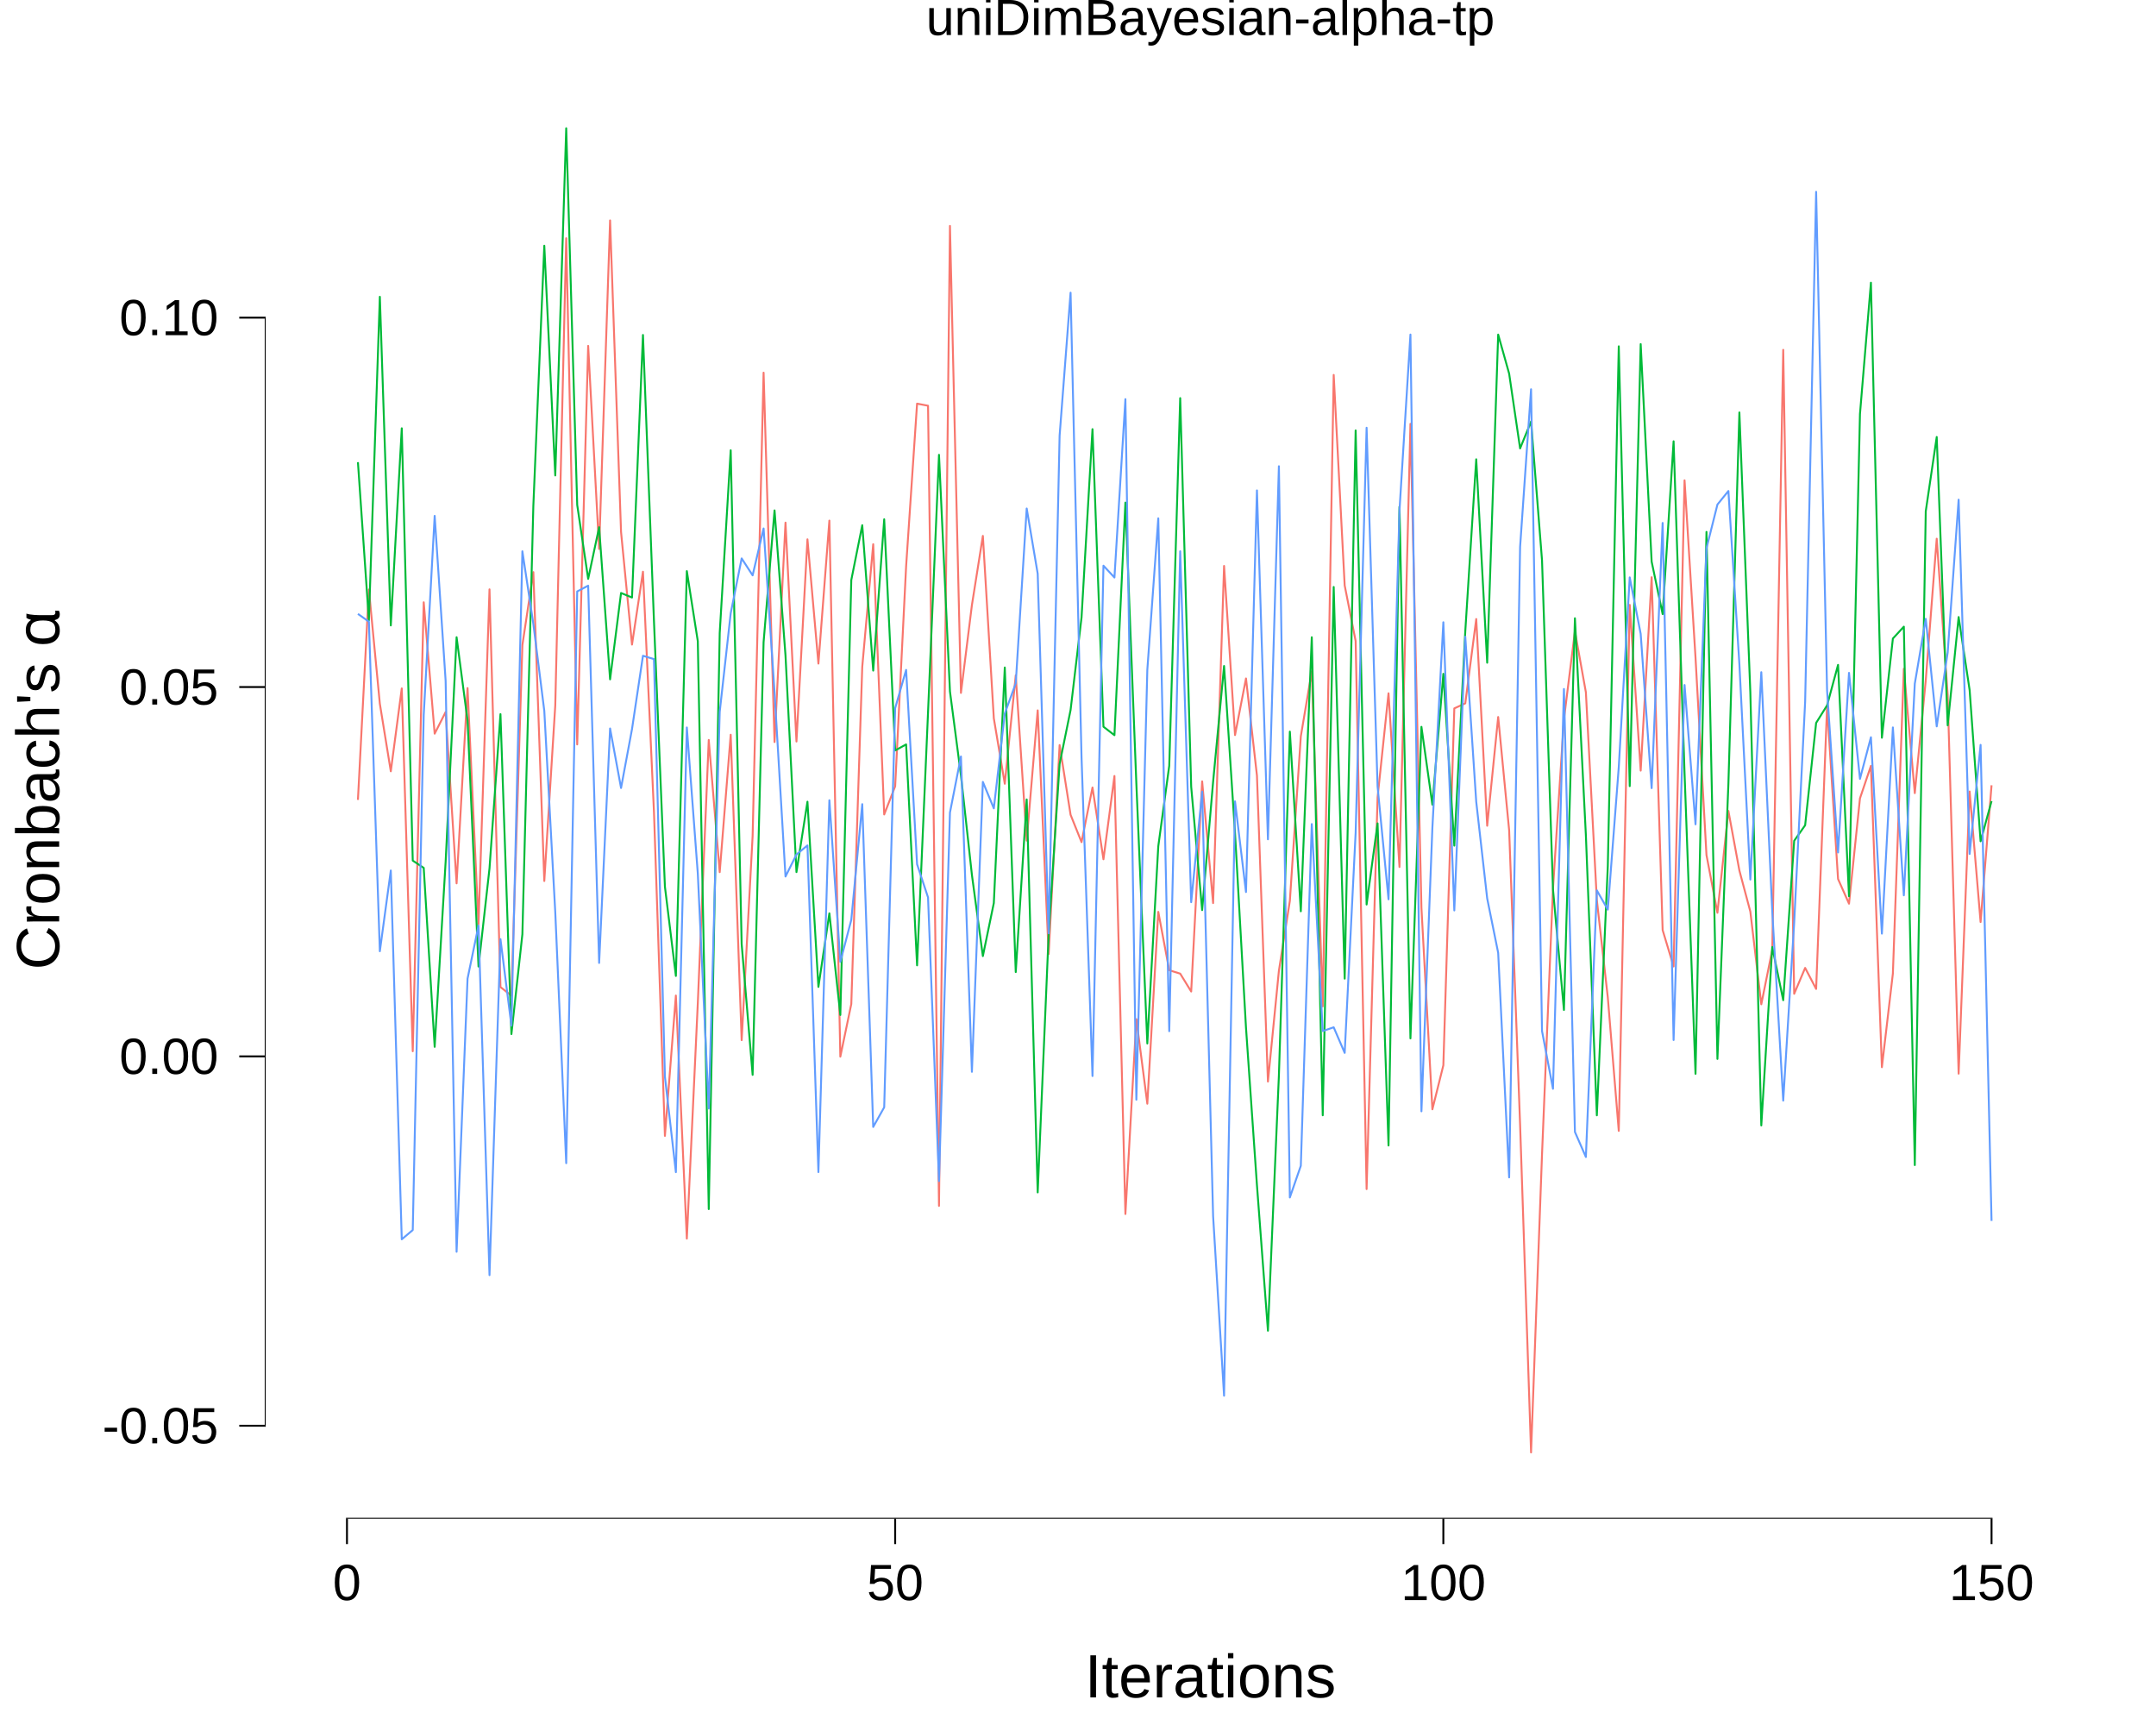
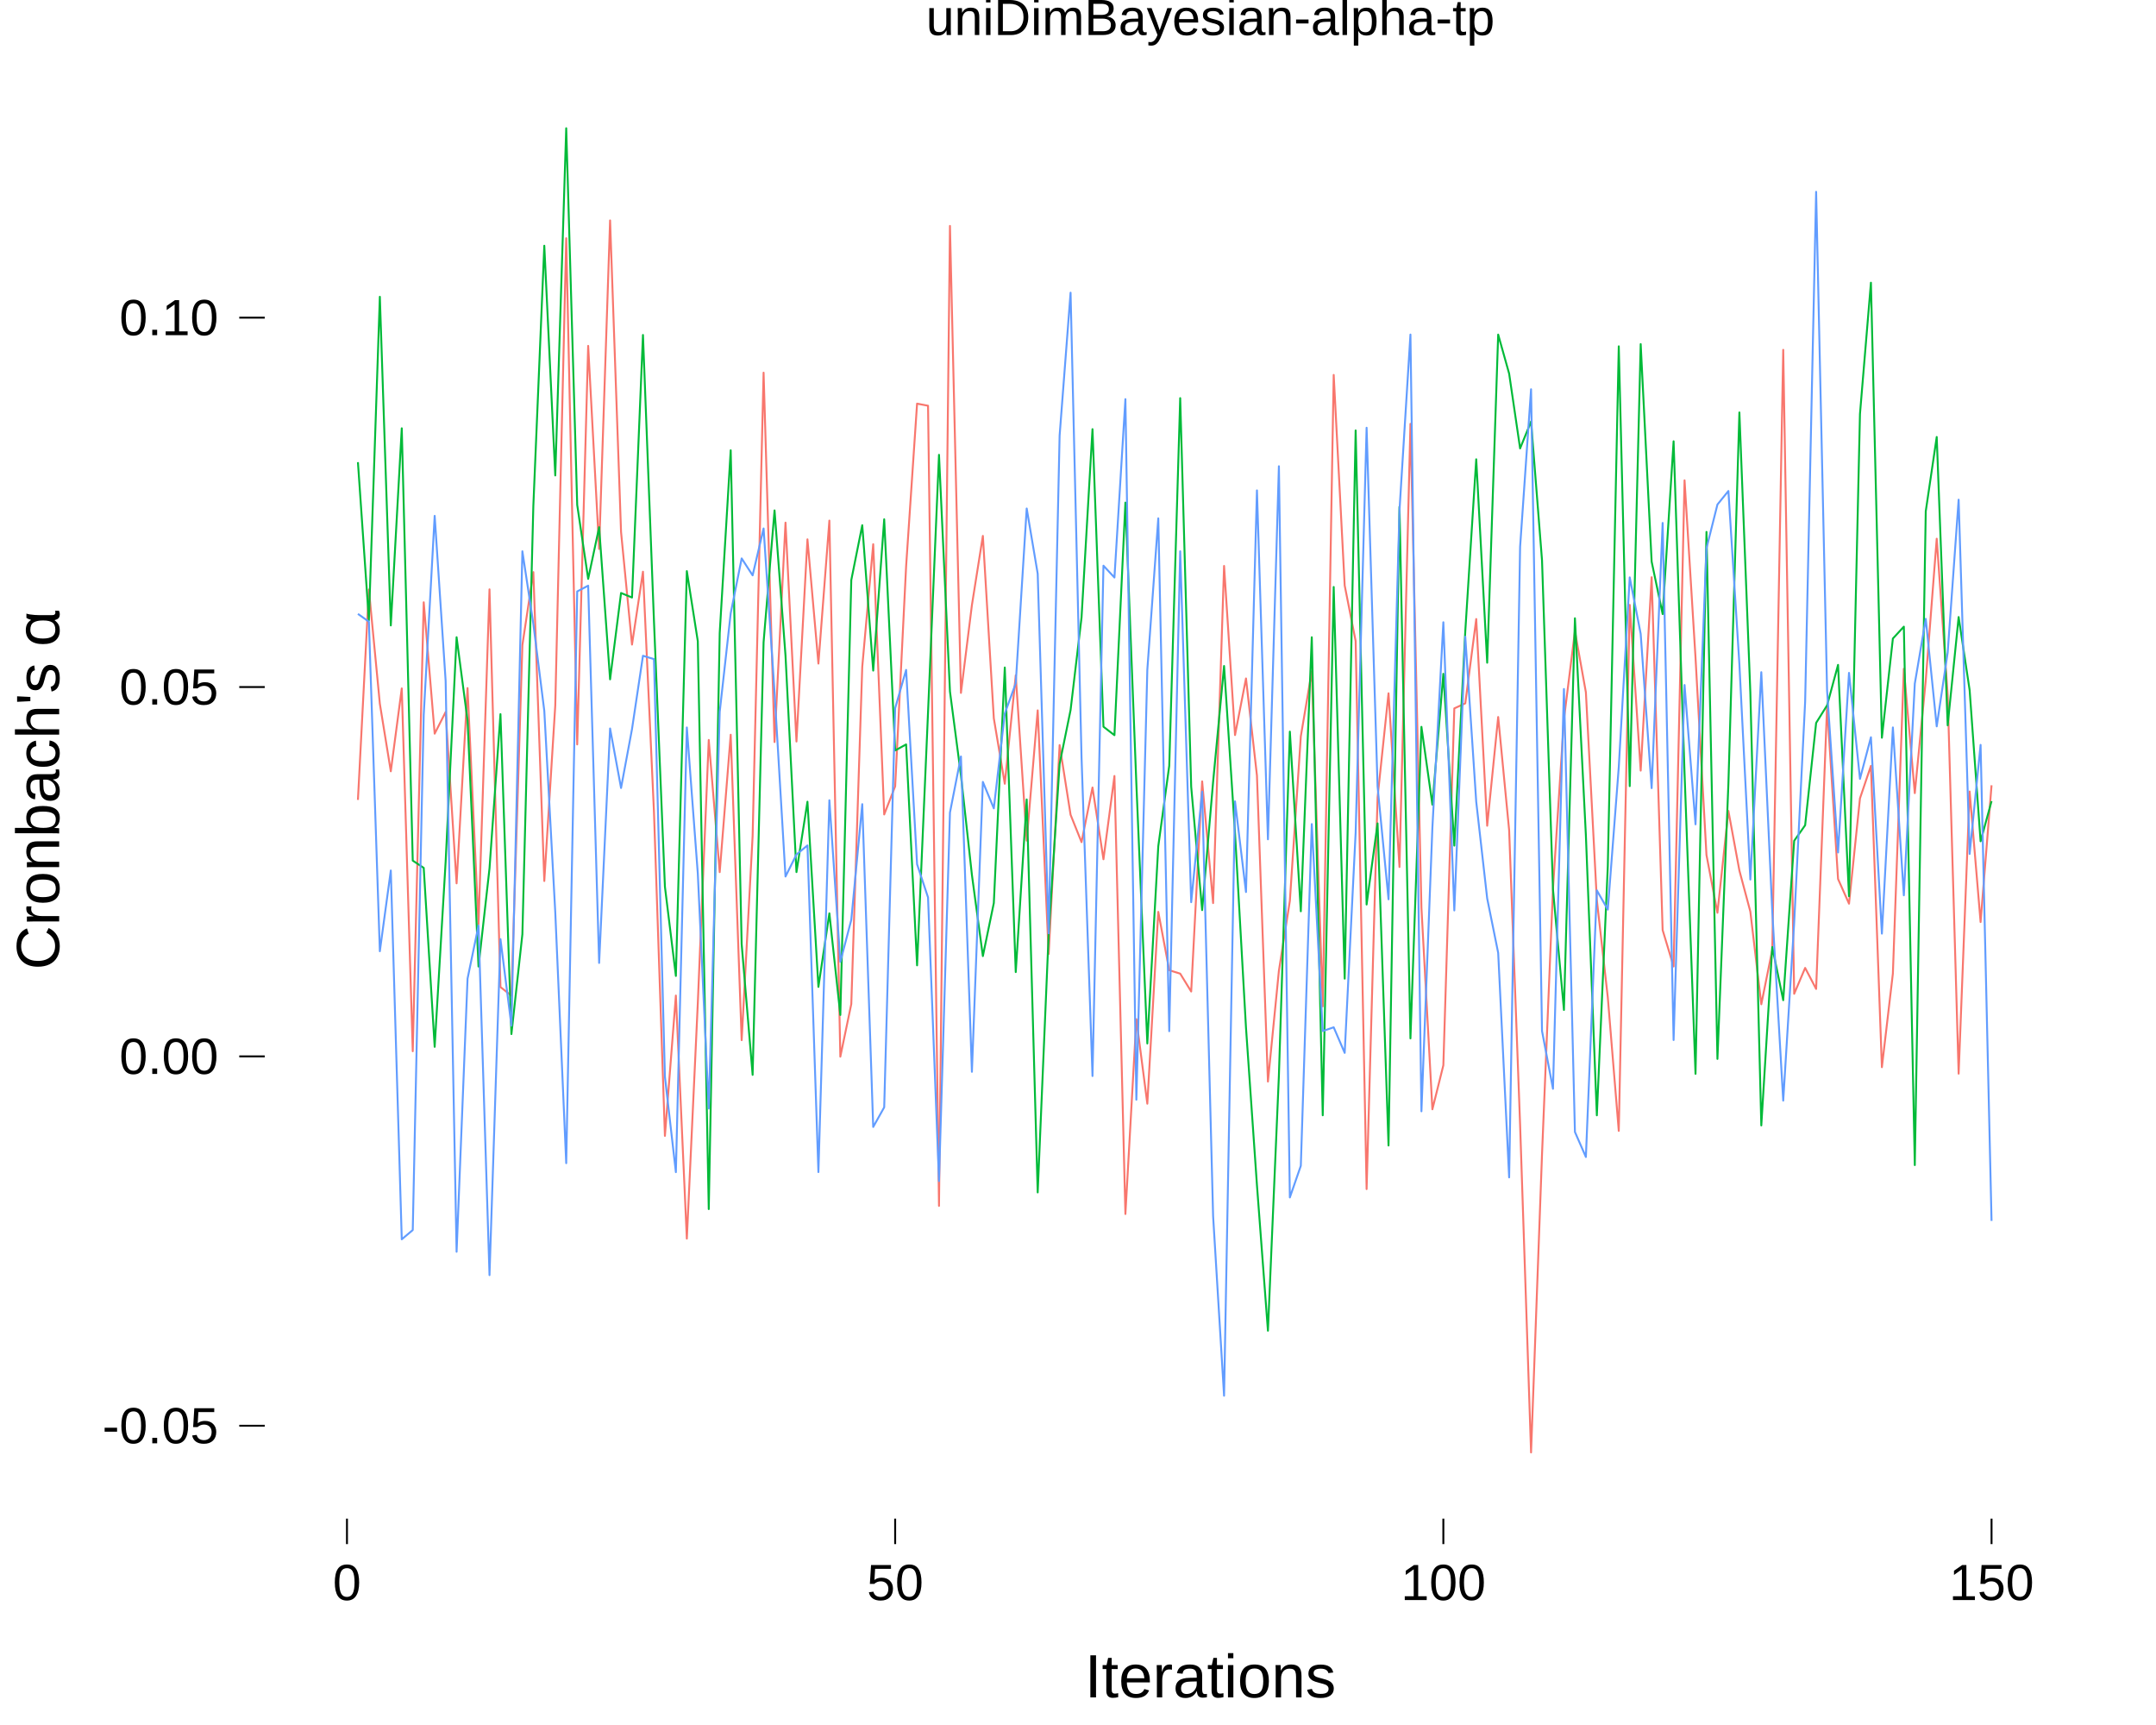
<svg xmlns="http://www.w3.org/2000/svg" viewBox="0 0 720.00 576.00">
  <defs>
    <style type="text/css">
    line, polyline, polygon, path, rect, circle {
      fill: none;
      stroke: #000000;
      stroke-linecap: round;
      stroke-linejoin: round;
      stroke-miterlimit: 10.00;
    }
  </style>
  </defs>
  <rect width="100%" height="100%" style="stroke: none; fill: #FFFFFF;" />
  <rect x="0.00" y="0.00" width="720.00" height="576.00" style="stroke-width: 10.67; stroke: none;" />
  <defs>
    <clipPath id="cpODguNDF8NzIwLjAwfDUwNy4xMHwyMC43MQ==">
      <rect x="88.41" y="20.71" width="631.59" height="486.38" />
    </clipPath>
  </defs>
  <rect x="88.41" y="20.71" width="631.59" height="486.38" style="stroke-width: 10.67; stroke: none;" clip-path="url(#cpODguNDF8NzIwLjAwfDUwNy4xMHwyMC43MQ==)" />
  <polyline points="119.53,267.10 123.19,196.85 126.85,234.99 130.51,257.55 134.17,229.87 137.84,351.02 141.50,201.11 145.16,244.98 148.82,237.75 152.48,294.96 156.14,229.76 159.80,308.66 163.47,196.79 167.13,329.59 170.79,332.47 174.45,215.42 178.11,191.03 181.77,294.18 185.43,235.59 189.09,79.55 192.76,248.57 196.42,115.49 200.08,183.31 203.74,73.60 207.40,177.63 211.06,215.23 214.72,190.90 218.39,271.06 222.05,379.28 225.71,332.43 229.37,413.59 233.03,335.05 236.69,247.07 240.35,291.22 244.02,245.33 247.68,347.32 251.34,279.13 255.00,124.44 258.66,247.78 262.32,174.51 265.98,247.60 269.65,180.09 273.31,221.58 276.97,173.83 280.63,352.83 284.29,335.25 287.95,222.67 291.61,181.72 295.28,271.96 298.94,262.56 302.60,189.07 306.26,134.78 309.92,135.48 313.58,402.66 317.24,75.44 320.91,231.37 324.57,202.06 328.23,178.94 331.89,239.87 335.55,261.71 339.21,225.50 342.87,280.69 346.54,237.20 350.20,318.56 353.86,248.79 357.52,272.06 361.18,281.20 364.84,262.96 368.50,286.92 372.17,259.11 375.83,405.37 379.49,340.31 383.15,368.54 386.81,304.48 390.47,323.97 394.13,325.11 397.80,331.08 401.46,260.91 405.12,301.55 408.78,188.97 412.44,245.45 416.10,226.54 419.76,258.98 423.43,361.15 427.09,324.16 430.75,300.81 434.41,245.87 438.07,224.16 441.73,336.04 445.39,125.19 449.06,195.49 452.72,214.06 456.38,397.05 460.04,266.32 463.70,231.50 467.36,289.50 471.02,141.53 474.69,303.13 478.35,370.41 482.01,355.71 485.67,236.54 489.33,234.86 492.99,206.70 496.65,275.73 500.32,239.42 503.98,277.23 507.64,375.59 511.30,484.99 514.96,385.45 518.62,296.70 522.28,240.17 525.95,210.79 529.61,231.17 533.27,300.55 536.93,333.07 540.59,377.62 544.25,201.98 547.91,257.32 551.57,192.74 555.24,310.56 558.90,322.72 562.56,160.39 566.22,219.61 569.88,285.50 573.54,304.79 577.20,270.78 580.87,290.67 584.53,304.40 588.19,335.34 591.85,317.17 595.51,116.81 599.17,331.84 602.83,323.20 606.50,330.22 610.16,235.83 613.82,293.50 617.48,301.75 621.14,266.58 624.80,255.73 628.46,356.35 632.13,325.07 635.79,223.32 639.45,264.84 643.11,227.15 646.77,179.88 650.43,232.07 654.09,358.51 657.76,264.29 661.42,307.88 665.08,262.21 " style="stroke-width: 0.64; stroke: #F8766D; stroke-linecap: butt;" clip-path="url(#cpODguNDF8NzIwLjAwfDUwNy4xMHwyMC43MQ==)" />
  <polyline points="119.53,154.32 123.19,207.10 126.85,99.10 130.51,208.84 134.17,143.01 137.84,287.37 141.50,289.79 145.16,349.55 148.82,287.78 152.48,212.78 156.14,240.58 159.80,322.74 163.47,289.99 167.13,238.46 170.79,345.29 174.45,311.96 178.11,168.94 181.77,82.05 185.43,158.76 189.09,42.82 192.76,168.60 196.42,193.30 200.08,176.03 203.74,226.84 207.40,198.01 211.06,199.52 214.72,111.85 218.39,207.31 222.05,296.07 225.71,325.88 229.37,190.70 233.03,214.09 236.69,403.73 240.35,211.36 244.02,150.36 247.68,315.24 251.34,358.91 255.00,214.43 258.66,170.43 262.32,218.89 265.98,291.20 269.65,267.70 273.31,329.54 276.97,304.98 280.63,338.91 284.29,193.69 287.95,175.38 291.61,223.92 295.28,173.40 298.94,250.59 302.60,248.57 306.26,322.34 309.92,237.84 313.58,151.87 317.24,230.87 320.91,258.91 324.57,292.13 328.23,319.25 331.89,301.53 335.55,222.89 339.21,324.59 342.87,266.95 346.54,398.16 350.20,311.89 353.86,255.09 357.52,237.09 361.18,206.21 364.84,143.30 368.50,242.66 372.17,245.49 375.83,167.82 379.49,261.74 383.15,348.43 386.81,282.59 390.47,255.70 394.13,132.94 397.80,262.70 401.46,303.90 405.12,261.06 408.78,222.38 412.44,278.25 416.10,343.16 419.76,395.73 423.43,444.34 427.09,359.13 430.75,244.30 434.41,304.29 438.07,212.79 441.73,372.41 445.39,196.00 449.06,326.78 452.72,143.73 456.38,302.03 460.04,274.94 463.70,382.50 467.36,169.21 471.02,346.74 474.69,242.70 478.35,268.70 482.01,224.99 485.67,282.37 489.33,210.82 492.99,153.36 496.65,221.29 500.32,111.72 503.98,124.76 507.64,149.73 511.30,140.75 514.96,187.09 518.62,296.98 522.28,337.24 525.95,206.45 529.61,278.95 533.27,372.42 536.93,289.16 540.59,115.64 544.25,262.50 547.91,114.90 551.57,187.53 555.24,205.05 558.90,147.35 562.56,258.22 566.22,358.56 569.88,177.61 573.54,353.58 577.20,261.77 580.87,137.72 584.53,231.23 588.19,375.80 591.85,316.23 595.51,333.98 599.17,280.75 602.83,275.56 606.50,241.39 610.16,235.53 613.82,222.01 617.48,299.25 621.14,138.24 624.80,94.40 628.46,246.34 632.13,213.22 635.79,209.25 639.45,389.04 643.11,170.72 646.77,145.91 650.43,242.20 654.09,206.04 657.76,230.42 661.42,280.92 665.08,267.51 " style="stroke-width: 0.64; stroke: #00BA38; stroke-linecap: butt;" clip-path="url(#cpODguNDF8NzIwLjAwfDUwNy4xMHwyMC43MQ==)" />
  <polyline points="119.53,204.99 123.19,207.58 126.85,317.63 130.51,290.67 134.17,413.82 137.84,410.73 141.50,238.74 145.16,172.25 148.82,227.33 152.48,417.98 156.14,326.78 159.80,309.06 163.47,425.78 167.13,313.59 170.79,342.48 174.45,184.08 178.11,208.31 181.77,237.38 185.43,304.58 189.09,388.40 192.76,197.49 196.42,195.56 200.08,321.54 203.74,243.25 207.40,263.12 211.06,243.45 214.72,218.97 218.39,220.08 222.05,359.54 225.71,391.40 229.37,242.91 233.03,291.65 236.69,370.15 240.35,237.69 244.02,204.78 247.68,186.46 251.34,192.12 255.00,176.46 258.66,231.21 262.32,292.68 265.98,285.32 269.65,282.30 273.31,391.37 276.97,267.21 280.63,321.17 284.29,307.15 287.95,268.52 291.61,376.30 295.28,369.74 298.94,236.47 302.60,223.69 306.26,288.58 309.92,299.66 313.58,394.37 317.24,271.33 320.91,252.60 324.57,357.89 328.23,261.09 331.89,269.92 335.55,238.26 339.21,228.17 342.87,169.79 346.54,191.56 350.20,311.66 353.86,145.46 357.52,97.73 361.18,252.90 364.84,359.30 368.50,188.89 372.17,192.84 375.83,133.28 379.49,367.20 383.15,223.65 386.81,173.09 390.47,344.33 394.13,184.08 397.80,301.25 401.46,264.34 405.12,406.12 408.78,466.05 412.44,267.58 416.10,297.86 419.76,163.75 423.43,280.26 427.09,155.68 430.75,399.84 434.41,389.27 438.07,275.17 441.73,344.28 445.39,343.03 449.06,351.57 452.72,278.04 456.38,142.83 460.04,262.56 463.70,300.29 467.36,170.41 471.02,111.71 474.69,371.08 478.35,276.35 482.01,207.78 485.67,304.01 489.33,212.60 492.99,267.72 496.65,300.01 500.32,318.18 503.98,393.15 507.64,182.62 511.30,129.98 514.96,344.27 518.62,363.56 522.28,230.07 525.95,377.97 529.61,386.34 533.27,297.30 536.93,303.73 540.59,256.17 544.25,192.79 547.91,211.66 551.57,263.17 555.24,174.62 558.90,347.28 562.56,228.73 566.22,275.25 569.88,183.08 573.54,168.47 577.20,163.95 580.87,221.75 584.53,293.69 588.19,224.45 591.85,304.30 595.51,367.51 599.17,308.06 602.83,234.28 606.50,64.05 610.16,230.63 613.82,284.65 617.48,224.68 621.14,260.07 624.80,246.18 628.46,311.75 632.13,242.90 635.79,298.96 639.45,228.28 643.11,206.65 646.77,242.55 650.43,217.88 654.09,166.85 657.76,285.14 661.42,248.72 665.08,407.68 " style="stroke-width: 0.64; stroke: #619CFF; stroke-linecap: butt;" clip-path="url(#cpODguNDF8NzIwLjAwfDUwNy4xMHwyMC43MQ==)" />
-   <line x1="115.55" y1="507.10" x2="665.40" y2="507.10" style="stroke-width: 0.64; stroke-linecap: butt;" clip-path="url(#cpODguNDF8NzIwLjAwfDUwNy4xMHwyMC43MQ==)" />
-   <line x1="88.41" y1="476.40" x2="88.41" y2="105.75" style="stroke-width: 0.64; stroke-linecap: butt;" clip-path="url(#cpODguNDF8NzIwLjAwfDUwNy4xMHwyMC43MQ==)" />
  <rect x="88.41" y="20.71" width="631.59" height="486.38" style="stroke-width: 0.00; stroke: none;" clip-path="url(#cpODguNDF8NzIwLjAwfDUwNy4xMHwyMC43MQ==)" />
  <defs>
    <clipPath id="cpMC4wMHw3MjAuMDB8NTc2LjAwfDAuMDA=">
      <rect x="0.00" y="0.00" width="720.00" height="576.00" />
    </clipPath>
  </defs>
  <polyline points="88.41,507.10 88.41,20.71 " style="stroke-width: 0.00; stroke: none; stroke-linecap: butt;" clip-path="url(#cpMC4wMHw3MjAuMDB8NTc2LjAwfDAuMDA=)" />
  <g clip-path="url(#cpMC4wMHw3MjAuMDB8NTc2LjAwfDAuMDA=)">
    <text x="34.19" y="481.93" style="font-size: 17.00px; font-family: Liberation Sans;" textLength="38.73px" lengthAdjust="spacingAndGlyphs">-0.05</text>
  </g>
  <g clip-path="url(#cpMC4wMHw3MjAuMDB8NTc2LjAwfDAuMDA=)">
    <text x="39.85" y="358.59" style="font-size: 17.00px; font-family: Liberation Sans;" textLength="33.08px" lengthAdjust="spacingAndGlyphs">0.00</text>
  </g>
  <g clip-path="url(#cpMC4wMHw3MjAuMDB8NTc2LjAwfDAuMDA=)">
    <text x="39.85" y="235.26" style="font-size: 17.00px; font-family: Liberation Sans;" textLength="33.08px" lengthAdjust="spacingAndGlyphs">0.05</text>
  </g>
  <g clip-path="url(#cpMC4wMHw3MjAuMDB8NTc2LjAwfDAuMDA=)">
    <text x="39.85" y="111.92" style="font-size: 17.00px; font-family: Liberation Sans;" textLength="33.08px" lengthAdjust="spacingAndGlyphs">0.10</text>
  </g>
  <polyline points="79.90,476.08 88.41,476.08 " style="stroke-width: 0.64; stroke-linecap: butt;" clip-path="url(#cpMC4wMHw3MjAuMDB8NTc2LjAwfDAuMDA=)" />
  <polyline points="79.90,352.74 88.41,352.74 " style="stroke-width: 0.64; stroke-linecap: butt;" clip-path="url(#cpMC4wMHw3MjAuMDB8NTc2LjAwfDAuMDA=)" />
  <polyline points="79.90,229.41 88.41,229.41 " style="stroke-width: 0.64; stroke-linecap: butt;" clip-path="url(#cpMC4wMHw3MjAuMDB8NTc2LjAwfDAuMDA=)" />
  <polyline points="79.90,106.07 88.41,106.07 " style="stroke-width: 0.64; stroke-linecap: butt;" clip-path="url(#cpMC4wMHw3MjAuMDB8NTc2LjAwfDAuMDA=)" />
  <polyline points="88.41,507.10 720.00,507.10 " style="stroke-width: 0.00; stroke: none; stroke-linecap: butt;" clip-path="url(#cpMC4wMHw3MjAuMDB8NTc2LjAwfDAuMDA=)" />
  <polyline points="115.87,515.60 115.87,507.10 " style="stroke-width: 0.64; stroke-linecap: butt;" clip-path="url(#cpMC4wMHw3MjAuMDB8NTc2LjAwfDAuMDA=)" />
  <polyline points="298.94,515.60 298.94,507.10 " style="stroke-width: 0.64; stroke-linecap: butt;" clip-path="url(#cpMC4wMHw3MjAuMDB8NTc2LjAwfDAuMDA=)" />
  <polyline points="482.01,515.60 482.01,507.10 " style="stroke-width: 0.64; stroke-linecap: butt;" clip-path="url(#cpMC4wMHw3MjAuMDB8NTc2LjAwfDAuMDA=)" />
  <polyline points="665.08,515.60 665.08,507.10 " style="stroke-width: 0.64; stroke-linecap: butt;" clip-path="url(#cpMC4wMHw3MjAuMDB8NTc2LjAwfDAuMDA=)" />
  <g clip-path="url(#cpMC4wMHw3MjAuMDB8NTc2LjAwfDAuMDA=)">
    <text x="111.14" y="534.28" style="font-size: 17.00px; font-family: Liberation Sans;" textLength="9.45px" lengthAdjust="spacingAndGlyphs">0</text>
  </g>
  <g clip-path="url(#cpMC4wMHw3MjAuMDB8NTc2LjAwfDAuMDA=)">
    <text x="289.48" y="534.28" style="font-size: 17.00px; font-family: Liberation Sans;" textLength="18.91px" lengthAdjust="spacingAndGlyphs">50</text>
  </g>
  <g clip-path="url(#cpMC4wMHw3MjAuMDB8NTc2LjAwfDAuMDA=)">
    <text x="467.83" y="534.28" style="font-size: 17.00px; font-family: Liberation Sans;" textLength="28.36px" lengthAdjust="spacingAndGlyphs">100</text>
  </g>
  <g clip-path="url(#cpMC4wMHw3MjAuMDB8NTc2LjAwfDAuMDA=)">
    <text x="650.90" y="534.28" style="font-size: 17.00px; font-family: Liberation Sans;" textLength="28.36px" lengthAdjust="spacingAndGlyphs">150</text>
  </g>
  <g clip-path="url(#cpMC4wMHw3MjAuMDB8NTc2LjAwfDAuMDA=)">
    <text x="362.24" y="566.78" style="font-size: 20.40px; font-family: Liberation Sans;" textLength="83.92px" lengthAdjust="spacingAndGlyphs">Iterations</text>
  </g>
  <g clip-path="url(#cpMC4wMHw3MjAuMDB8NTc2LjAwfDAuMDA=)">
    <text transform="translate(19.76,323.83) rotate(-90)" style="font-size: 20.40px; font-family: Liberation Sans;" textLength="102.53px" lengthAdjust="spacingAndGlyphs">Cronbach's</text>
  </g>
  <g clip-path="url(#cpMC4wMHw3MjAuMDB8NTc2LjAwfDAuMDA=)">
    <text transform="translate(19.76,221.30) rotate(-90)" style="font-size: 20.40px; font-family: Symbola;" textLength="5.09px" lengthAdjust="spacingAndGlyphs"> </text>
  </g>
  <g clip-path="url(#cpMC4wMHw3MjAuMDB8NTc2LjAwfDAuMDA=)">
    <text transform="translate(19.76,216.20) rotate(-90)" style="font-size: 20.40px; font-family: Symbola;" textLength="12.22px" lengthAdjust="spacingAndGlyphs">α</text>
  </g>
  <g clip-path="url(#cpMC4wMHw3MjAuMDB8NTc2LjAwfDAuMDA=)">
    <text x="309.24" y="11.70" style="font-size: 17.00px; font-family: Liberation Sans;" textLength="189.92px" lengthAdjust="spacingAndGlyphs">uniDimBayesian-alpha-tp</text>
  </g>
</svg>
